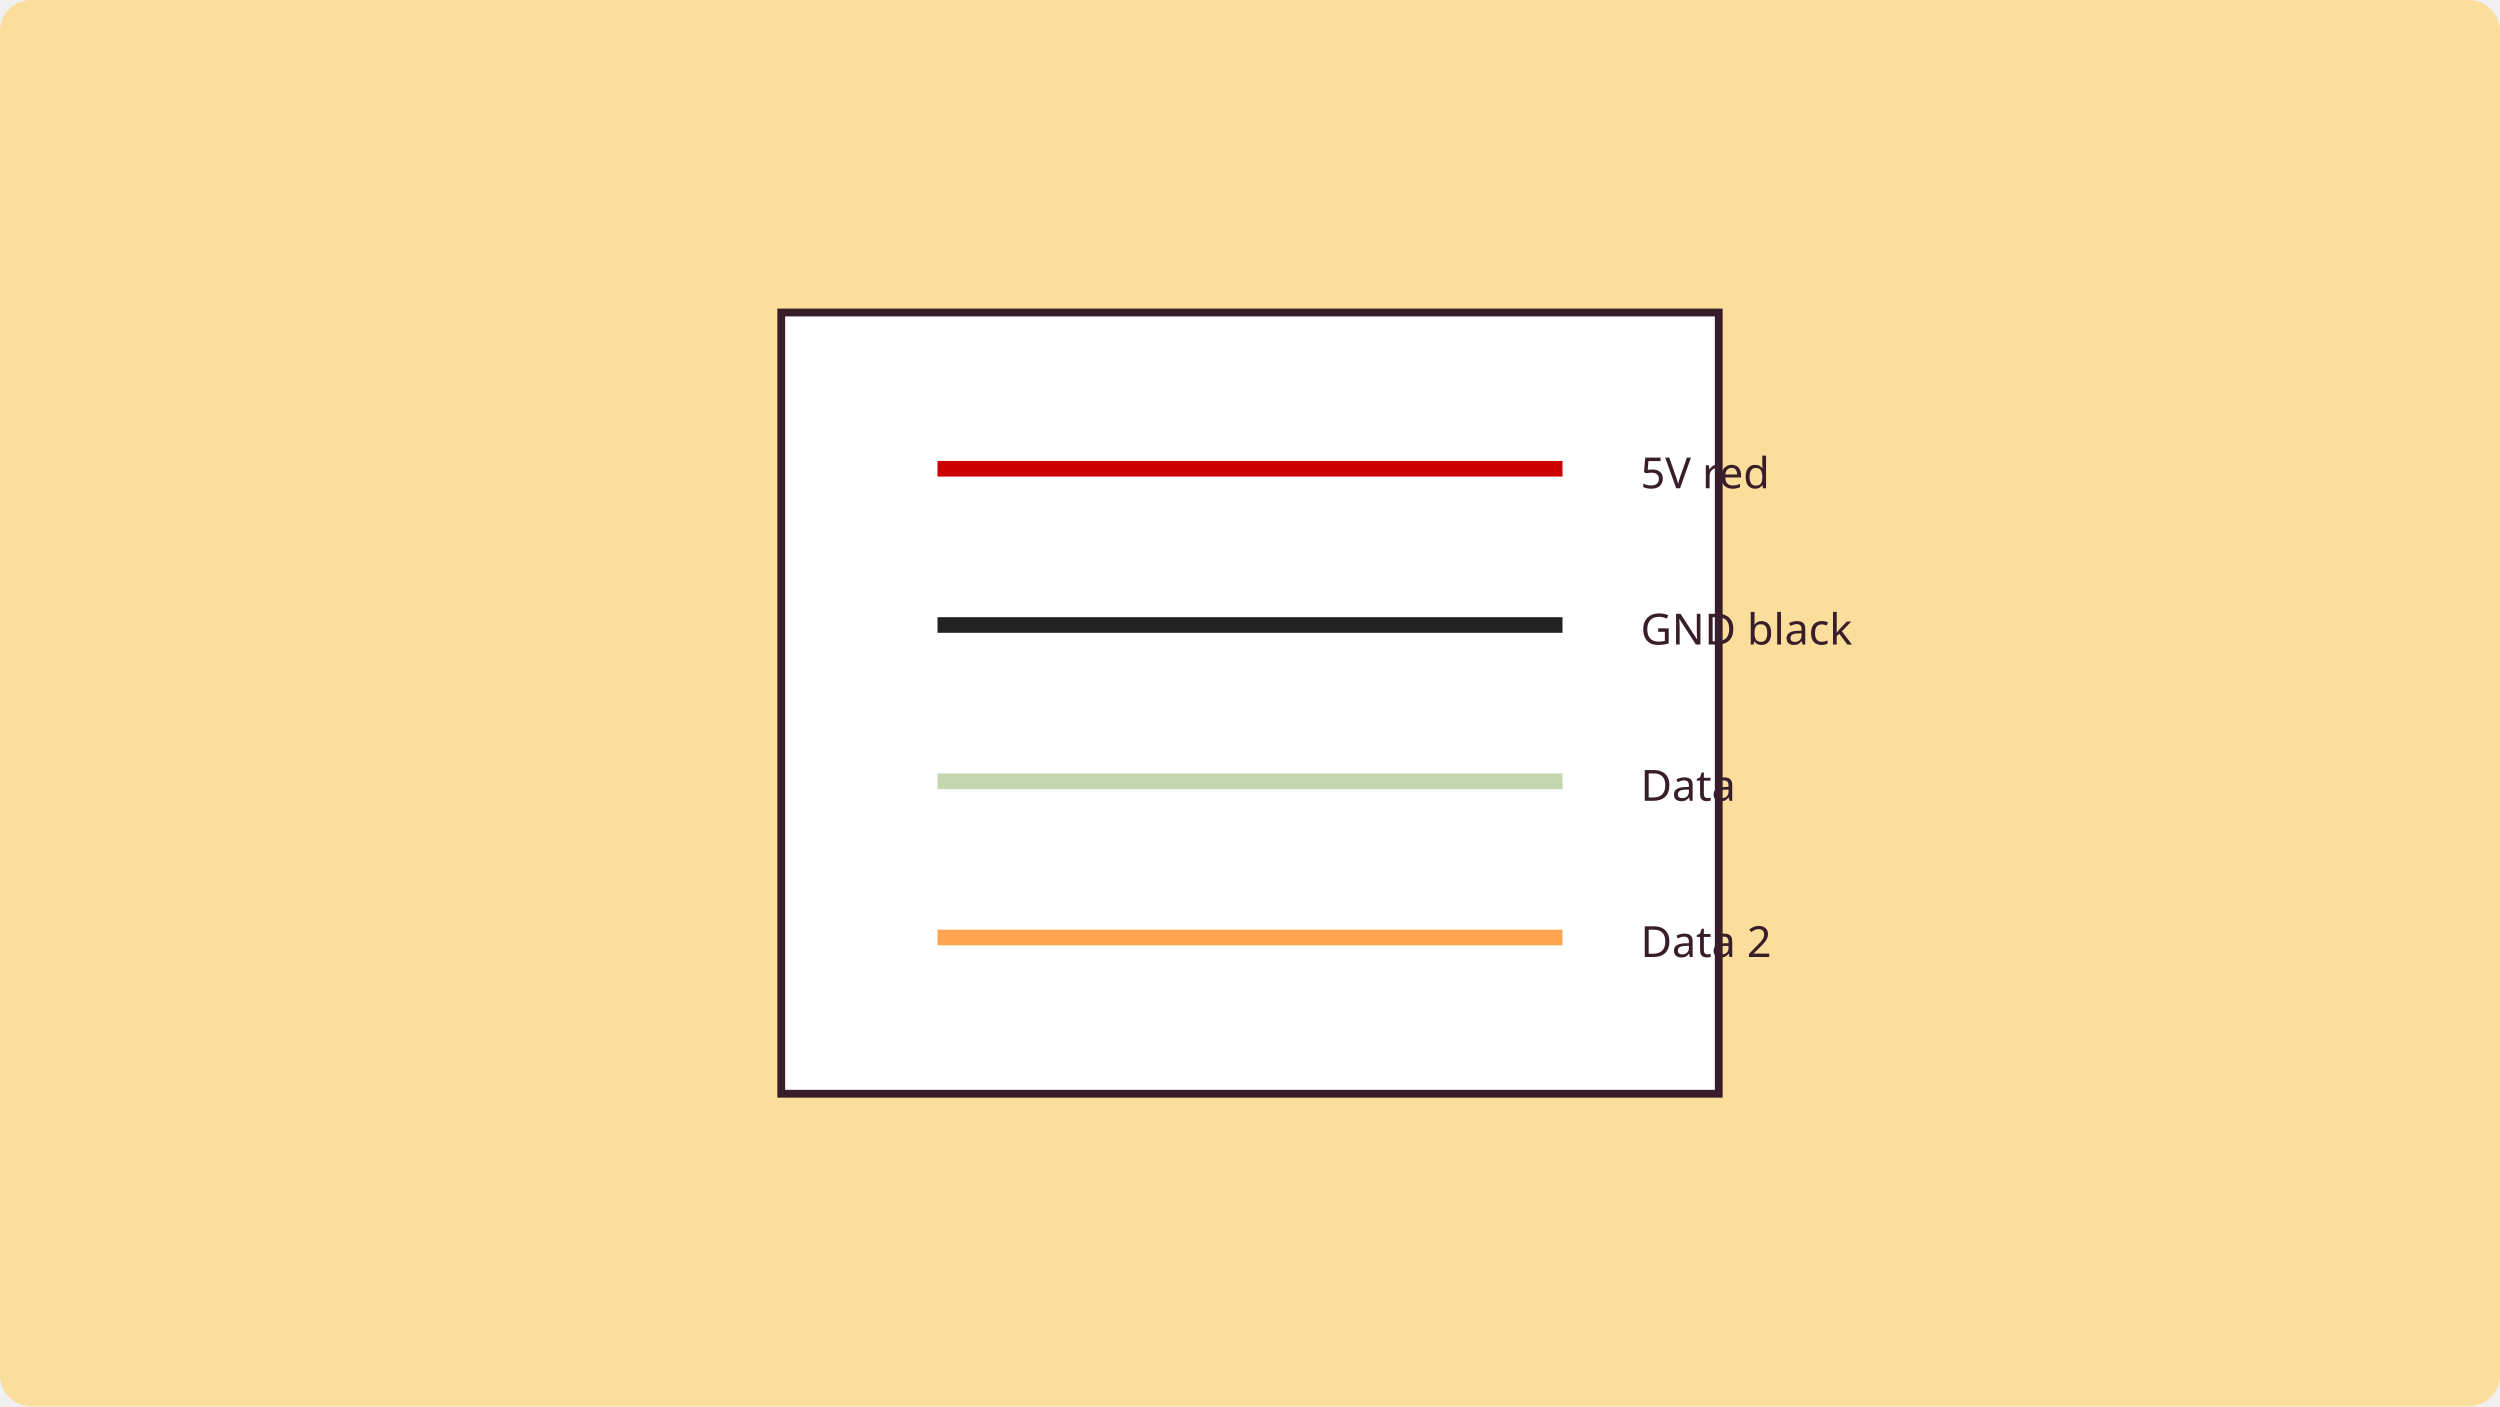
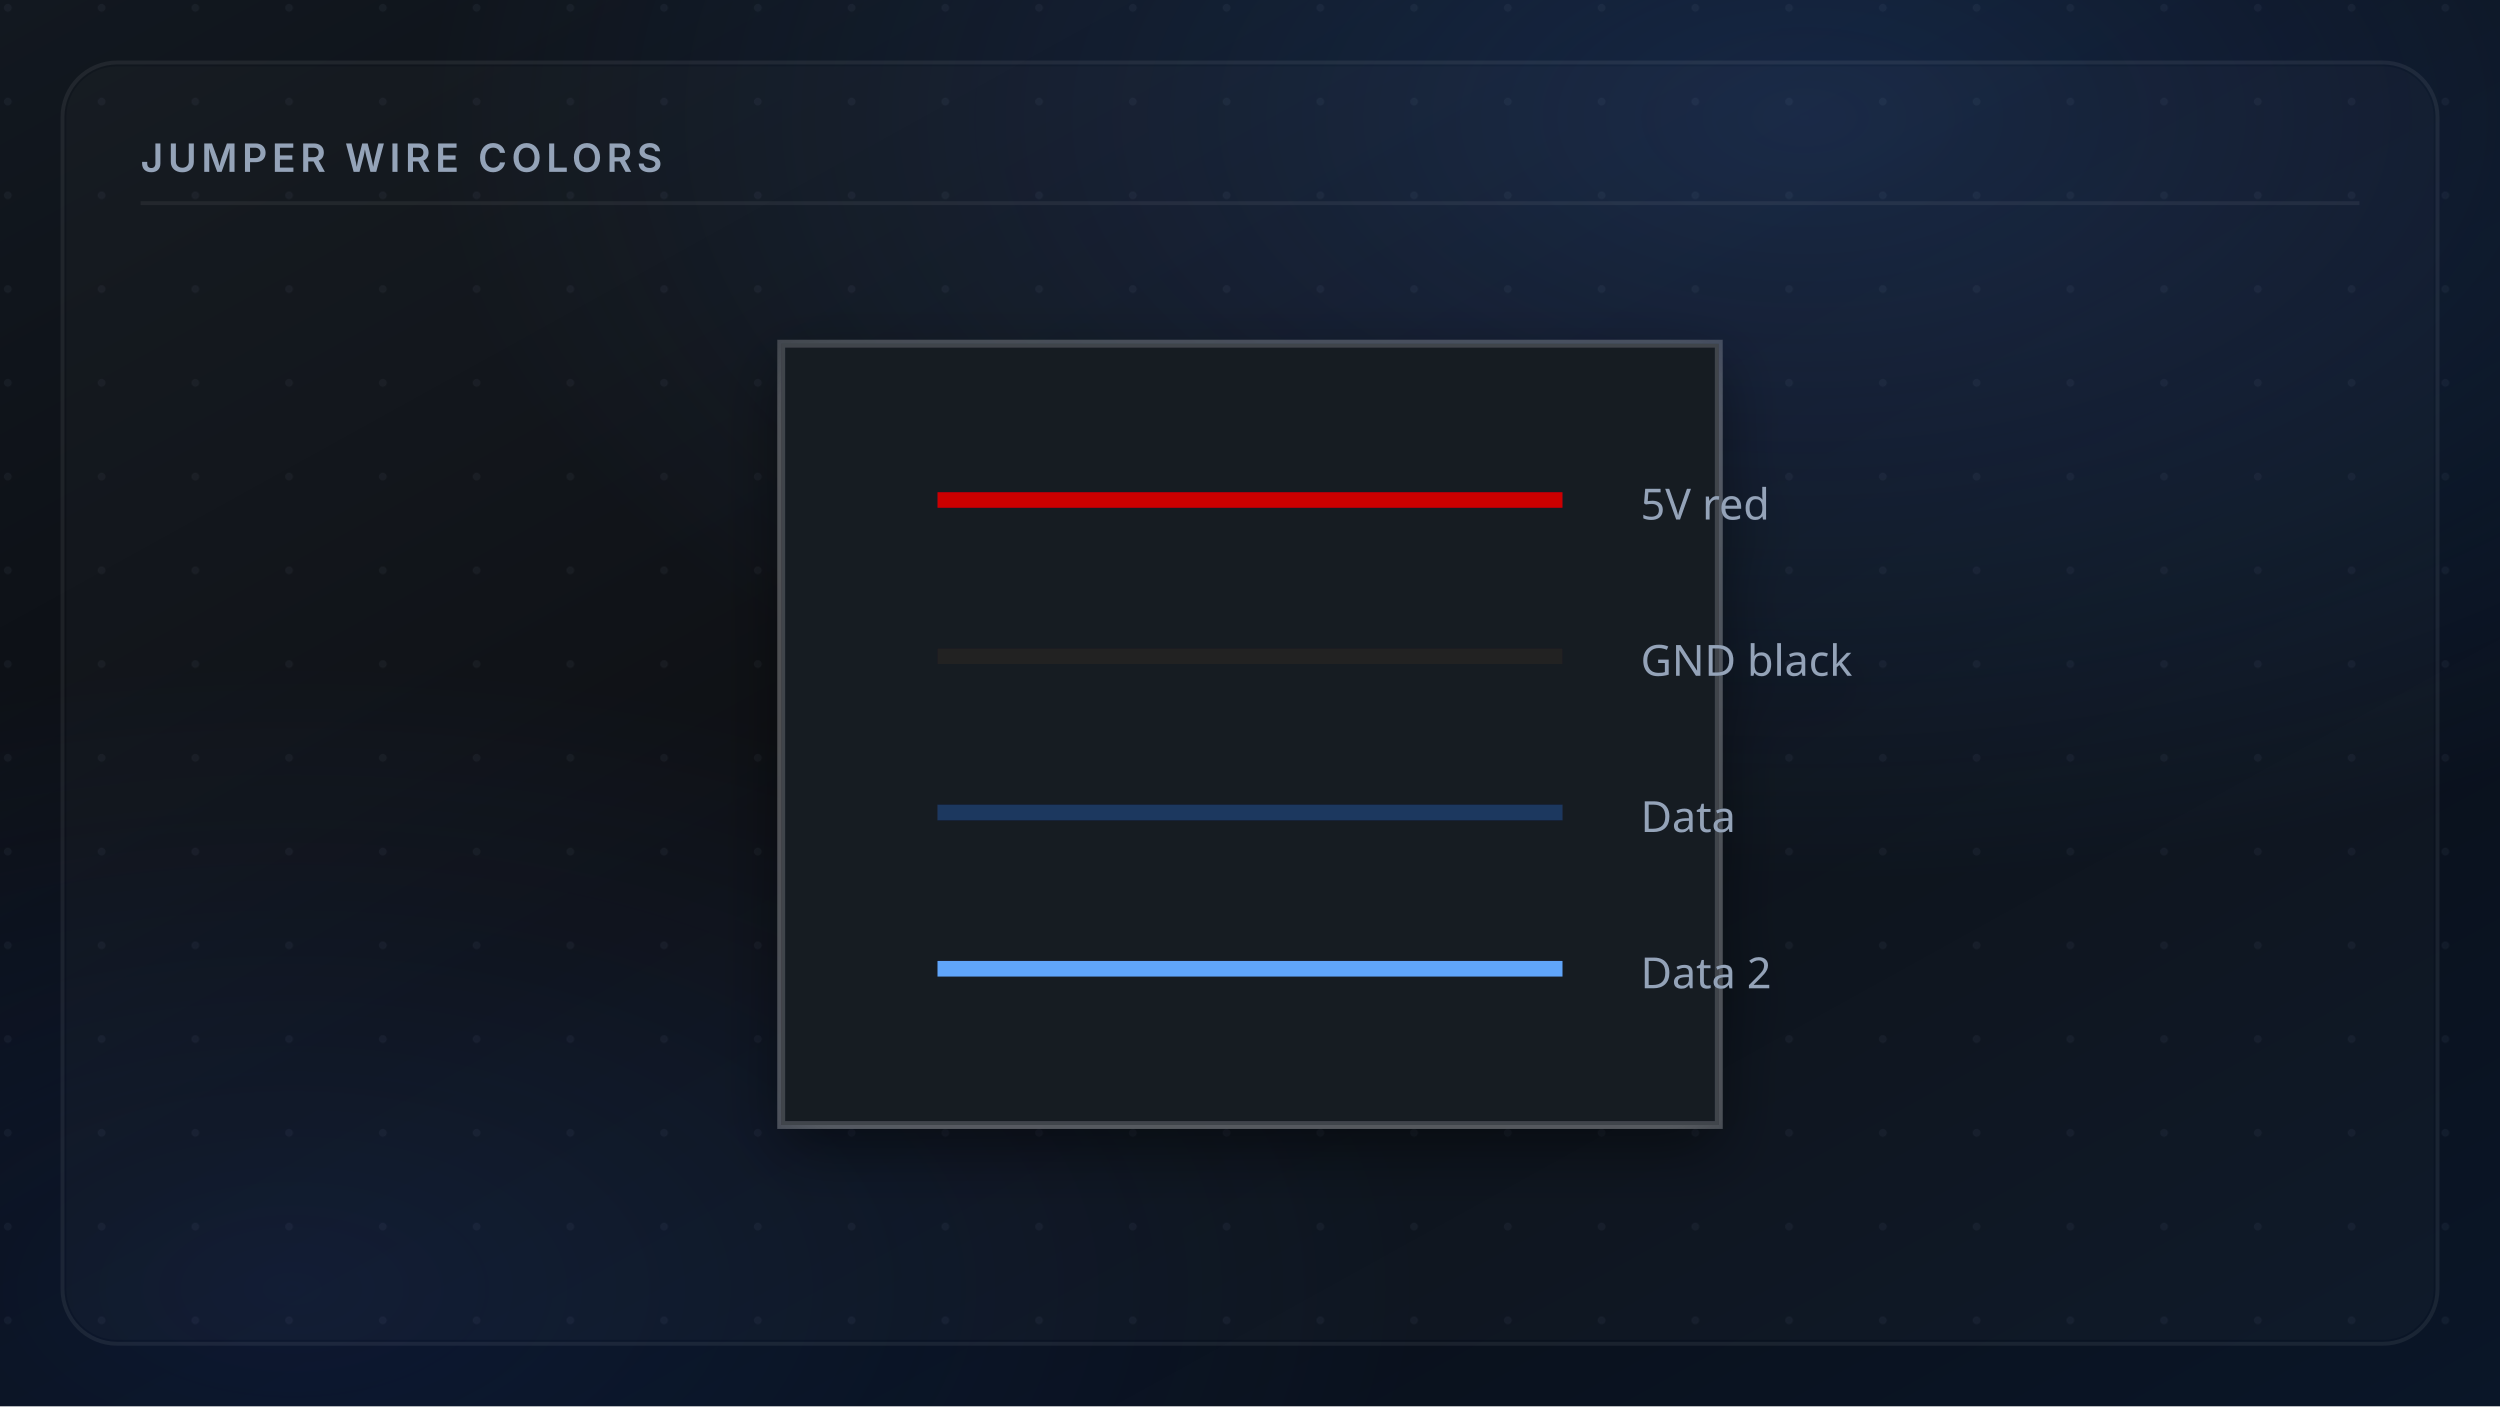
<svg xmlns="http://www.w3.org/2000/svg" viewBox="0 0 640 360" role="img" aria-labelledby="title-jumper-wire-standards desc-jumper-wire-standards">
-   <rect width="640" height="360" fill="#fcde9c" rx="8" />
-   <rect x="200" y="80" width="240" height="200" fill="#ffffff" stroke="#381d2a" stroke-width="2" />
-   <line x1="240" y1="120" x2="400" y2="120" stroke="#cc0000" stroke-width="4" />
-   <text x="420" y="125" fill="#381d2a" font-size="11" font-family="system-ui">5V red</text>
-   <line x1="240" y1="160" x2="400" y2="160" stroke="#222" stroke-width="4" />
-   <text x="420" y="165" fill="#381d2a" font-size="11" font-family="system-ui">GND black</text>
-   <line x1="240" y1="200" x2="400" y2="200" stroke="#c4d6b0" stroke-width="4" />
-   <text x="420" y="205" fill="#381d2a" font-size="11" font-family="system-ui">Data</text>
-   <line x1="240" y1="240" x2="400" y2="240" stroke="#ffa552" stroke-width="4" />
-   <text x="420" y="245" fill="#381d2a" font-size="11" font-family="system-ui">Data 2</text>
+   <defs>
+     <linearGradient id="bg-jumperxwirexstandards" x1="0%" y1="0%" x2="100%" y2="100%">
+       <stop offset="0%" stop-color="#121820" />
+       <stop offset="45%" stop-color="#090b0f" />
+       <stop offset="100%" stop-color="#0a1628" />
+     </linearGradient>
+     <radialGradient id="glow-jumperxwirexstandards" cx="72%" cy="8%" r="55%">
+       <stop offset="0%" stop-color="rgba(59,130,246,0.22)" />
+       <stop offset="100%" stop-color="rgba(59,130,246,0)" />
+     </radialGradient>
+     <radialGradient id="glow2-jumperxwirexstandards" cx="12%" cy="92%" r="45%">
+       <stop offset="0%" stop-color="rgba(37,99,235,0.14)" />
+       <stop offset="100%" stop-color="rgba(37,99,235,0)" />
+     </radialGradient>
+     <pattern id="dots-jumperxwirexstandards" width="24" height="24" patternUnits="userSpaceOnUse">
+       <circle cx="2" cy="2" r="1" fill="rgba(148,163,184,0.12)" />
+     </pattern>
+     <filter id="soft-jumperxwirexstandards" x="-25%" y="-25%" width="150%" height="150%">
+       <feDropShadow dx="0" dy="6" stdDeviation="8" flood-color="#000000" flood-opacity="0.45" />
+     </filter>
+   </defs>
+   <rect width="640" height="360" fill="url(#bg-jumperxwirexstandards)" />
+   <rect width="640" height="360" fill="url(#glow-jumperxwirexstandards)" />
+   <rect width="640" height="360" fill="url(#glow2-jumperxwirexstandards)" />
+   <rect width="640" height="360" fill="url(#dots-jumperxwirexstandards)" opacity="0.55" />
+   <rect x="16" y="16" width="608" height="328" rx="14" fill="none" stroke="rgba(255,255,255,0.07)" />
+   <rect x="17" y="17" width="606" height="326" rx="13" fill="rgba(255,255,255,0.02)" />
+   <text x="36" y="44" fill="#94a3b8" font-family="Inter,system-ui,sans-serif" font-size="10" font-weight="600" letter-spacing="0.12em">JUMPER WIRE COLORS</text>
+   <line x1="36" y1="52" x2="604" y2="52" stroke="rgba(255,255,255,0.06)" />
+   <g filter="url(#soft-jumperxwirexstandards)" transform="translate(0, 8)">
+     <rect x="200" y="80" width="240" height="200" fill="#151b24" stroke="rgba(255,255,255,0.18)" stroke-width="2" />
+     <line x1="240" y1="120" x2="400" y2="120" stroke="#cc0000" stroke-width="4" />
+     <text x="420" y="125" fill="#94a3b8" font-size="11" font-family="system-ui">5V red</text>
+     <line x1="240" y1="160" x2="400" y2="160" stroke="#222" stroke-width="4" />
+     <text x="420" y="165" fill="#94a3b8" font-size="11" font-family="system-ui">GND black</text>
+     <line x1="240" y1="200" x2="400" y2="200" stroke="rgba(59,130,246,0.28)" stroke-width="4" />
+     <text x="420" y="205" fill="#94a3b8" font-size="11" font-family="system-ui">Data</text>
+     <line x1="240" y1="240" x2="400" y2="240" stroke="#60a5fa" stroke-width="4" />
+     <text x="420" y="245" fill="#94a3b8" font-size="11" font-family="system-ui">Data 2</text>
+   </g>
</svg>
